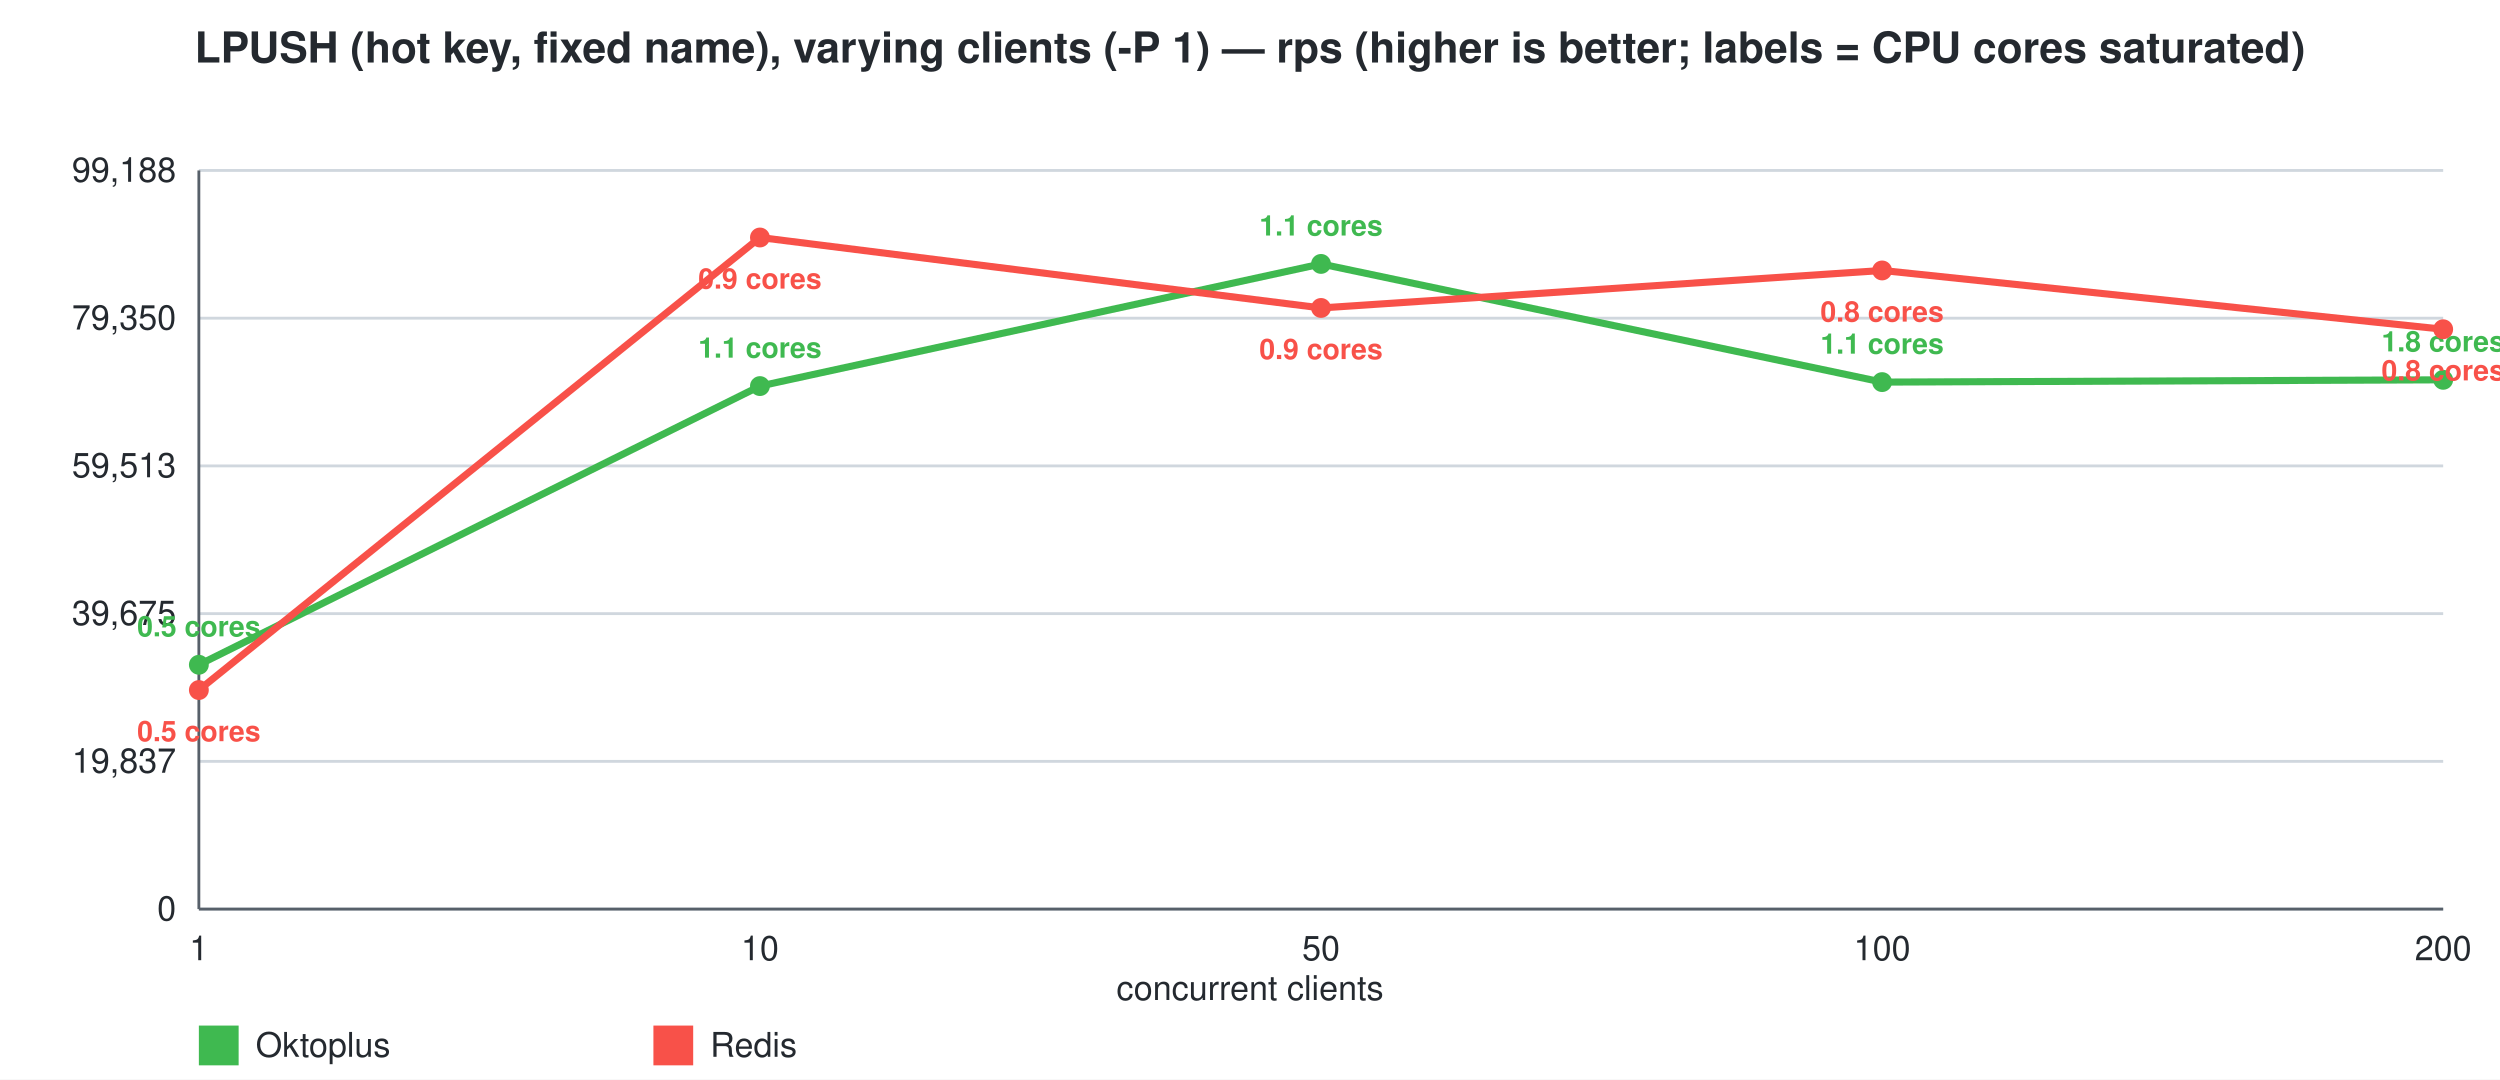
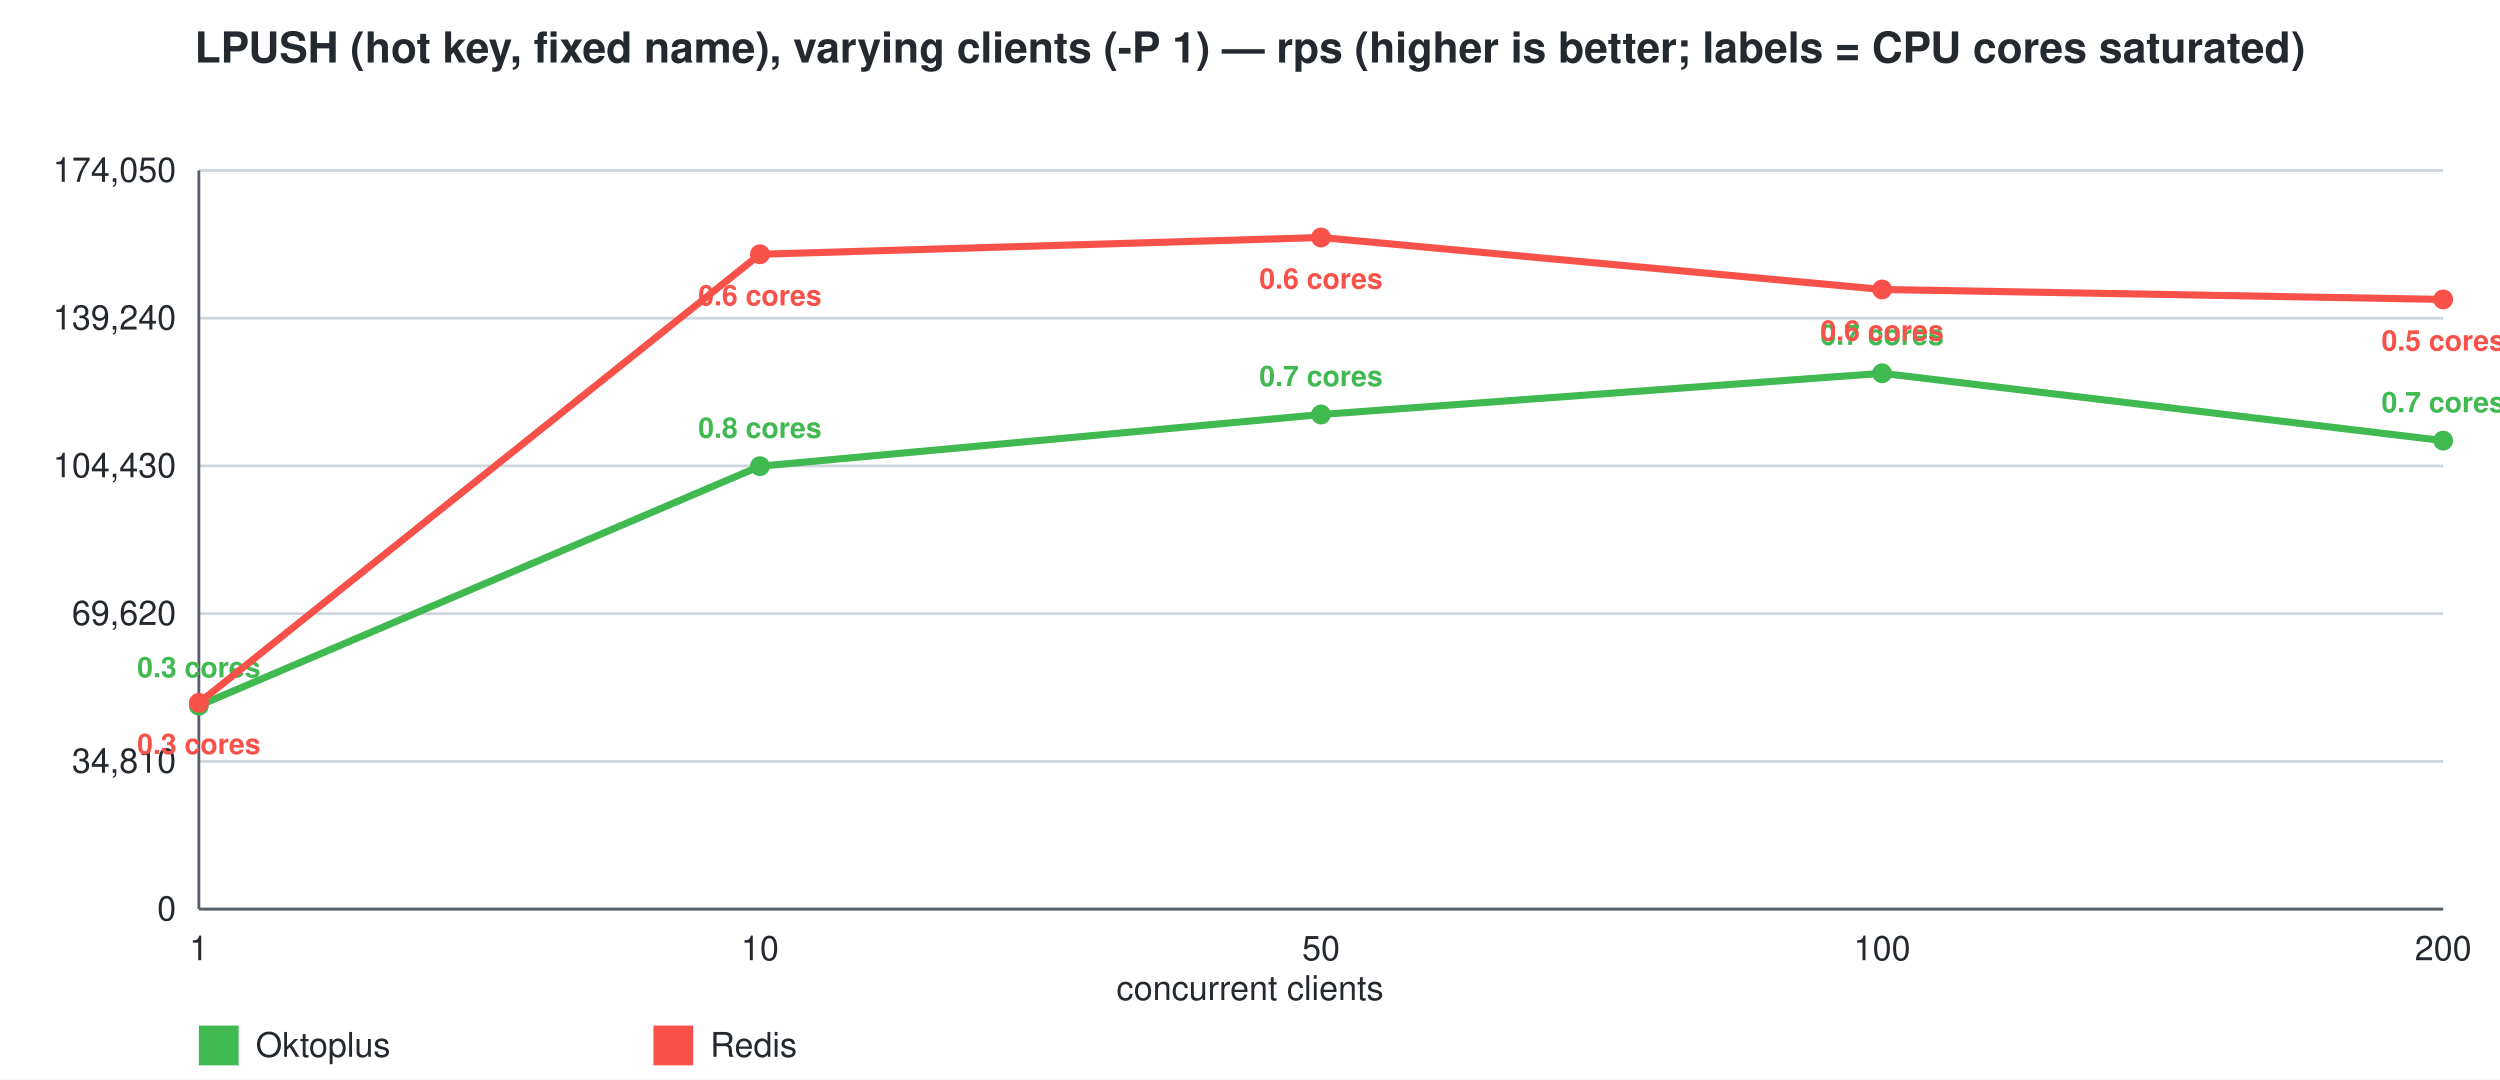
<svg xmlns="http://www.w3.org/2000/svg" width="880" height="380" viewBox="0 0 880 380" font-family="-apple-system, Segoe UI, Helvetica, Arial, sans-serif" font-size="12">
  <rect width="880" height="380" fill="#ffffff" />
  <text x="440.0" y="22" text-anchor="middle" fill="#24292f" font-size="15" font-weight="600">LPUSH (hot key, fixed name), varying clients (-P 1) — rps (higher is better; labels = CPU cores saturated)</text>
  <line x1="70" y1="320.0" x2="860" y2="320.0" stroke="#d0d7de" stroke-width="1" />
  <text x="62" y="324.0" text-anchor="end" fill="#24292f">0</text>
  <line x1="70" y1="268.0" x2="860" y2="268.0" stroke="#d0d7de" stroke-width="1" />
-   <text x="62" y="272.0" text-anchor="end" fill="#24292f">19,837</text>
+   <text x="62" y="272.0" text-anchor="end" fill="#24292f">34,810</text>
  <line x1="70" y1="216.0" x2="860" y2="216.0" stroke="#d0d7de" stroke-width="1" />
-   <text x="62" y="220.0" text-anchor="end" fill="#24292f">39,675</text>
-   <line x1="70" y1="164" x2="860" y2="164" stroke="#d0d7de" stroke-width="1" />
-   <text x="62" y="168" text-anchor="end" fill="#24292f">59,513</text>
+   <text x="62" y="220.0" text-anchor="end" fill="#24292f">69,620</text>
+   <line x1="70" y1="164.0" x2="860" y2="164.0" stroke="#d0d7de" stroke-width="1" />
+   <text x="62" y="168.0" text-anchor="end" fill="#24292f">104,430</text>
  <line x1="70" y1="112.0" x2="860" y2="112.0" stroke="#d0d7de" stroke-width="1" />
-   <text x="62" y="116.0" text-anchor="end" fill="#24292f">79,350</text>
+   <text x="62" y="116.0" text-anchor="end" fill="#24292f">139,240</text>
  <line x1="70" y1="60.0" x2="860" y2="60.0" stroke="#d0d7de" stroke-width="1" />
-   <text x="62" y="64.0" text-anchor="end" fill="#24292f">99,188</text>
+   <text x="62" y="64.0" text-anchor="end" fill="#24292f">174,050</text>
  <line x1="70" y1="60" x2="70" y2="320" stroke="#57606a" stroke-width="1" />
  <line x1="70" y1="320" x2="860" y2="320" stroke="#57606a" stroke-width="1" />
  <text x="70.0" y="338" text-anchor="middle" fill="#24292f">1</text>
  <text x="267.5" y="338" text-anchor="middle" fill="#24292f">10</text>
  <text x="465.0" y="338" text-anchor="middle" fill="#24292f">50</text>
  <text x="662.5" y="338" text-anchor="middle" fill="#24292f">100</text>
  <text x="860.0" y="338" text-anchor="middle" fill="#24292f">200</text>
  <text x="440.0" y="352" text-anchor="middle" fill="#24292f">concurrent clients</text>
-   <polyline fill="none" stroke="#3fb950" stroke-width="2.5" points="70.0,234.0 267.5,135.9 465.0,92.9 662.5,134.5 860.0,133.7" />
-   <circle cx="70.0" cy="234.0" r="3.5" fill="#3fb950" />
-   <circle cx="267.5" cy="135.9" r="3.5" fill="#3fb950" />
-   <circle cx="465.0" cy="92.9" r="3.5" fill="#3fb950" />
-   <circle cx="662.5" cy="134.5" r="3.5" fill="#3fb950" />
-   <circle cx="860.0" cy="133.7" r="3.5" fill="#3fb950" />
-   <text x="70.0" y="224.0" text-anchor="middle" fill="#3fb950" font-size="10" font-weight="600">0.5 cores</text>
-   <text x="267.5" y="125.9" text-anchor="middle" fill="#3fb950" font-size="10" font-weight="600">1.1 cores</text>
-   <text x="465.0" y="82.9" text-anchor="middle" fill="#3fb950" font-size="10" font-weight="600">1.1 cores</text>
-   <text x="662.5" y="124.5" text-anchor="middle" fill="#3fb950" font-size="10" font-weight="600">1.1 cores</text>
-   <text x="860.0" y="123.7" text-anchor="middle" fill="#3fb950" font-size="10" font-weight="600">1.8 cores</text>
-   <polyline fill="none" stroke="#f85149" stroke-width="2.5" points="70.0,242.9 267.5,83.6 465.0,108.4 662.5,95.2 860.0,115.9" />
-   <circle cx="70.0" cy="242.9" r="3.5" fill="#f85149" />
-   <circle cx="267.5" cy="83.6" r="3.5" fill="#f85149" />
-   <circle cx="465.0" cy="108.4" r="3.5" fill="#f85149" />
-   <circle cx="662.5" cy="95.2" r="3.5" fill="#f85149" />
-   <circle cx="860.0" cy="115.9" r="3.5" fill="#f85149" />
-   <text x="70.0" y="260.9" text-anchor="middle" fill="#f85149" font-size="10" font-weight="600">0.5 cores</text>
-   <text x="267.5" y="101.6" text-anchor="middle" fill="#f85149" font-size="10" font-weight="600">0.9 cores</text>
-   <text x="465.0" y="126.4" text-anchor="middle" fill="#f85149" font-size="10" font-weight="600">0.9 cores</text>
-   <text x="662.5" y="113.2" text-anchor="middle" fill="#f85149" font-size="10" font-weight="600">0.8 cores</text>
-   <text x="860.0" y="133.9" text-anchor="middle" fill="#f85149" font-size="10" font-weight="600">0.8 cores</text>
+   <polyline fill="none" stroke="#3fb950" stroke-width="2.5" points="70.0,248.4 267.5,164.1 465.0,145.9 662.5,131.4 860.0,155.1" />
+   <circle cx="70.0" cy="248.4" r="3.5" fill="#3fb950" />
+   <circle cx="267.5" cy="164.1" r="3.5" fill="#3fb950" />
+   <circle cx="465.0" cy="145.9" r="3.5" fill="#3fb950" />
+   <circle cx="662.5" cy="131.4" r="3.5" fill="#3fb950" />
+   <circle cx="860.0" cy="155.1" r="3.5" fill="#3fb950" />
+   <text x="70.0" y="238.4" text-anchor="middle" fill="#3fb950" font-size="10" font-weight="600">0.3 cores</text>
+   <text x="267.5" y="154.1" text-anchor="middle" fill="#3fb950" font-size="10" font-weight="600">0.8 cores</text>
+   <text x="465.0" y="135.9" text-anchor="middle" fill="#3fb950" font-size="10" font-weight="600">0.7 cores</text>
+   <text x="662.5" y="121.4" text-anchor="middle" fill="#3fb950" font-size="10" font-weight="600">0.7 cores</text>
+   <text x="860.0" y="145.1" text-anchor="middle" fill="#3fb950" font-size="10" font-weight="600">0.7 cores</text>
+   <polyline fill="none" stroke="#f85149" stroke-width="2.5" points="70.0,247.4 267.5,89.5 465.0,83.6 662.5,101.9 860.0,105.4" />
+   <circle cx="70.0" cy="247.4" r="3.5" fill="#f85149" />
+   <circle cx="267.5" cy="89.5" r="3.5" fill="#f85149" />
+   <circle cx="465.0" cy="83.6" r="3.5" fill="#f85149" />
+   <circle cx="662.5" cy="101.9" r="3.5" fill="#f85149" />
+   <circle cx="860.0" cy="105.4" r="3.5" fill="#f85149" />
+   <text x="70.0" y="265.4" text-anchor="middle" fill="#f85149" font-size="10" font-weight="600">0.3 cores</text>
+   <text x="267.5" y="107.5" text-anchor="middle" fill="#f85149" font-size="10" font-weight="600">0.6 cores</text>
+   <text x="465.0" y="101.6" text-anchor="middle" fill="#f85149" font-size="10" font-weight="600">0.6 cores</text>
+   <text x="662.5" y="119.9" text-anchor="middle" fill="#f85149" font-size="10" font-weight="600">0.6 cores</text>
+   <text x="860.0" y="123.4" text-anchor="middle" fill="#f85149" font-size="10" font-weight="600">0.5 cores</text>
  <rect x="70" y="361" width="14" height="14" fill="#3fb950" />
  <text x="90" y="372" fill="#24292f">Oktoplus</text>
  <rect x="230" y="361" width="14" height="14" fill="#f85149" />
  <text x="250" y="372" fill="#24292f">Redis</text>
</svg>
